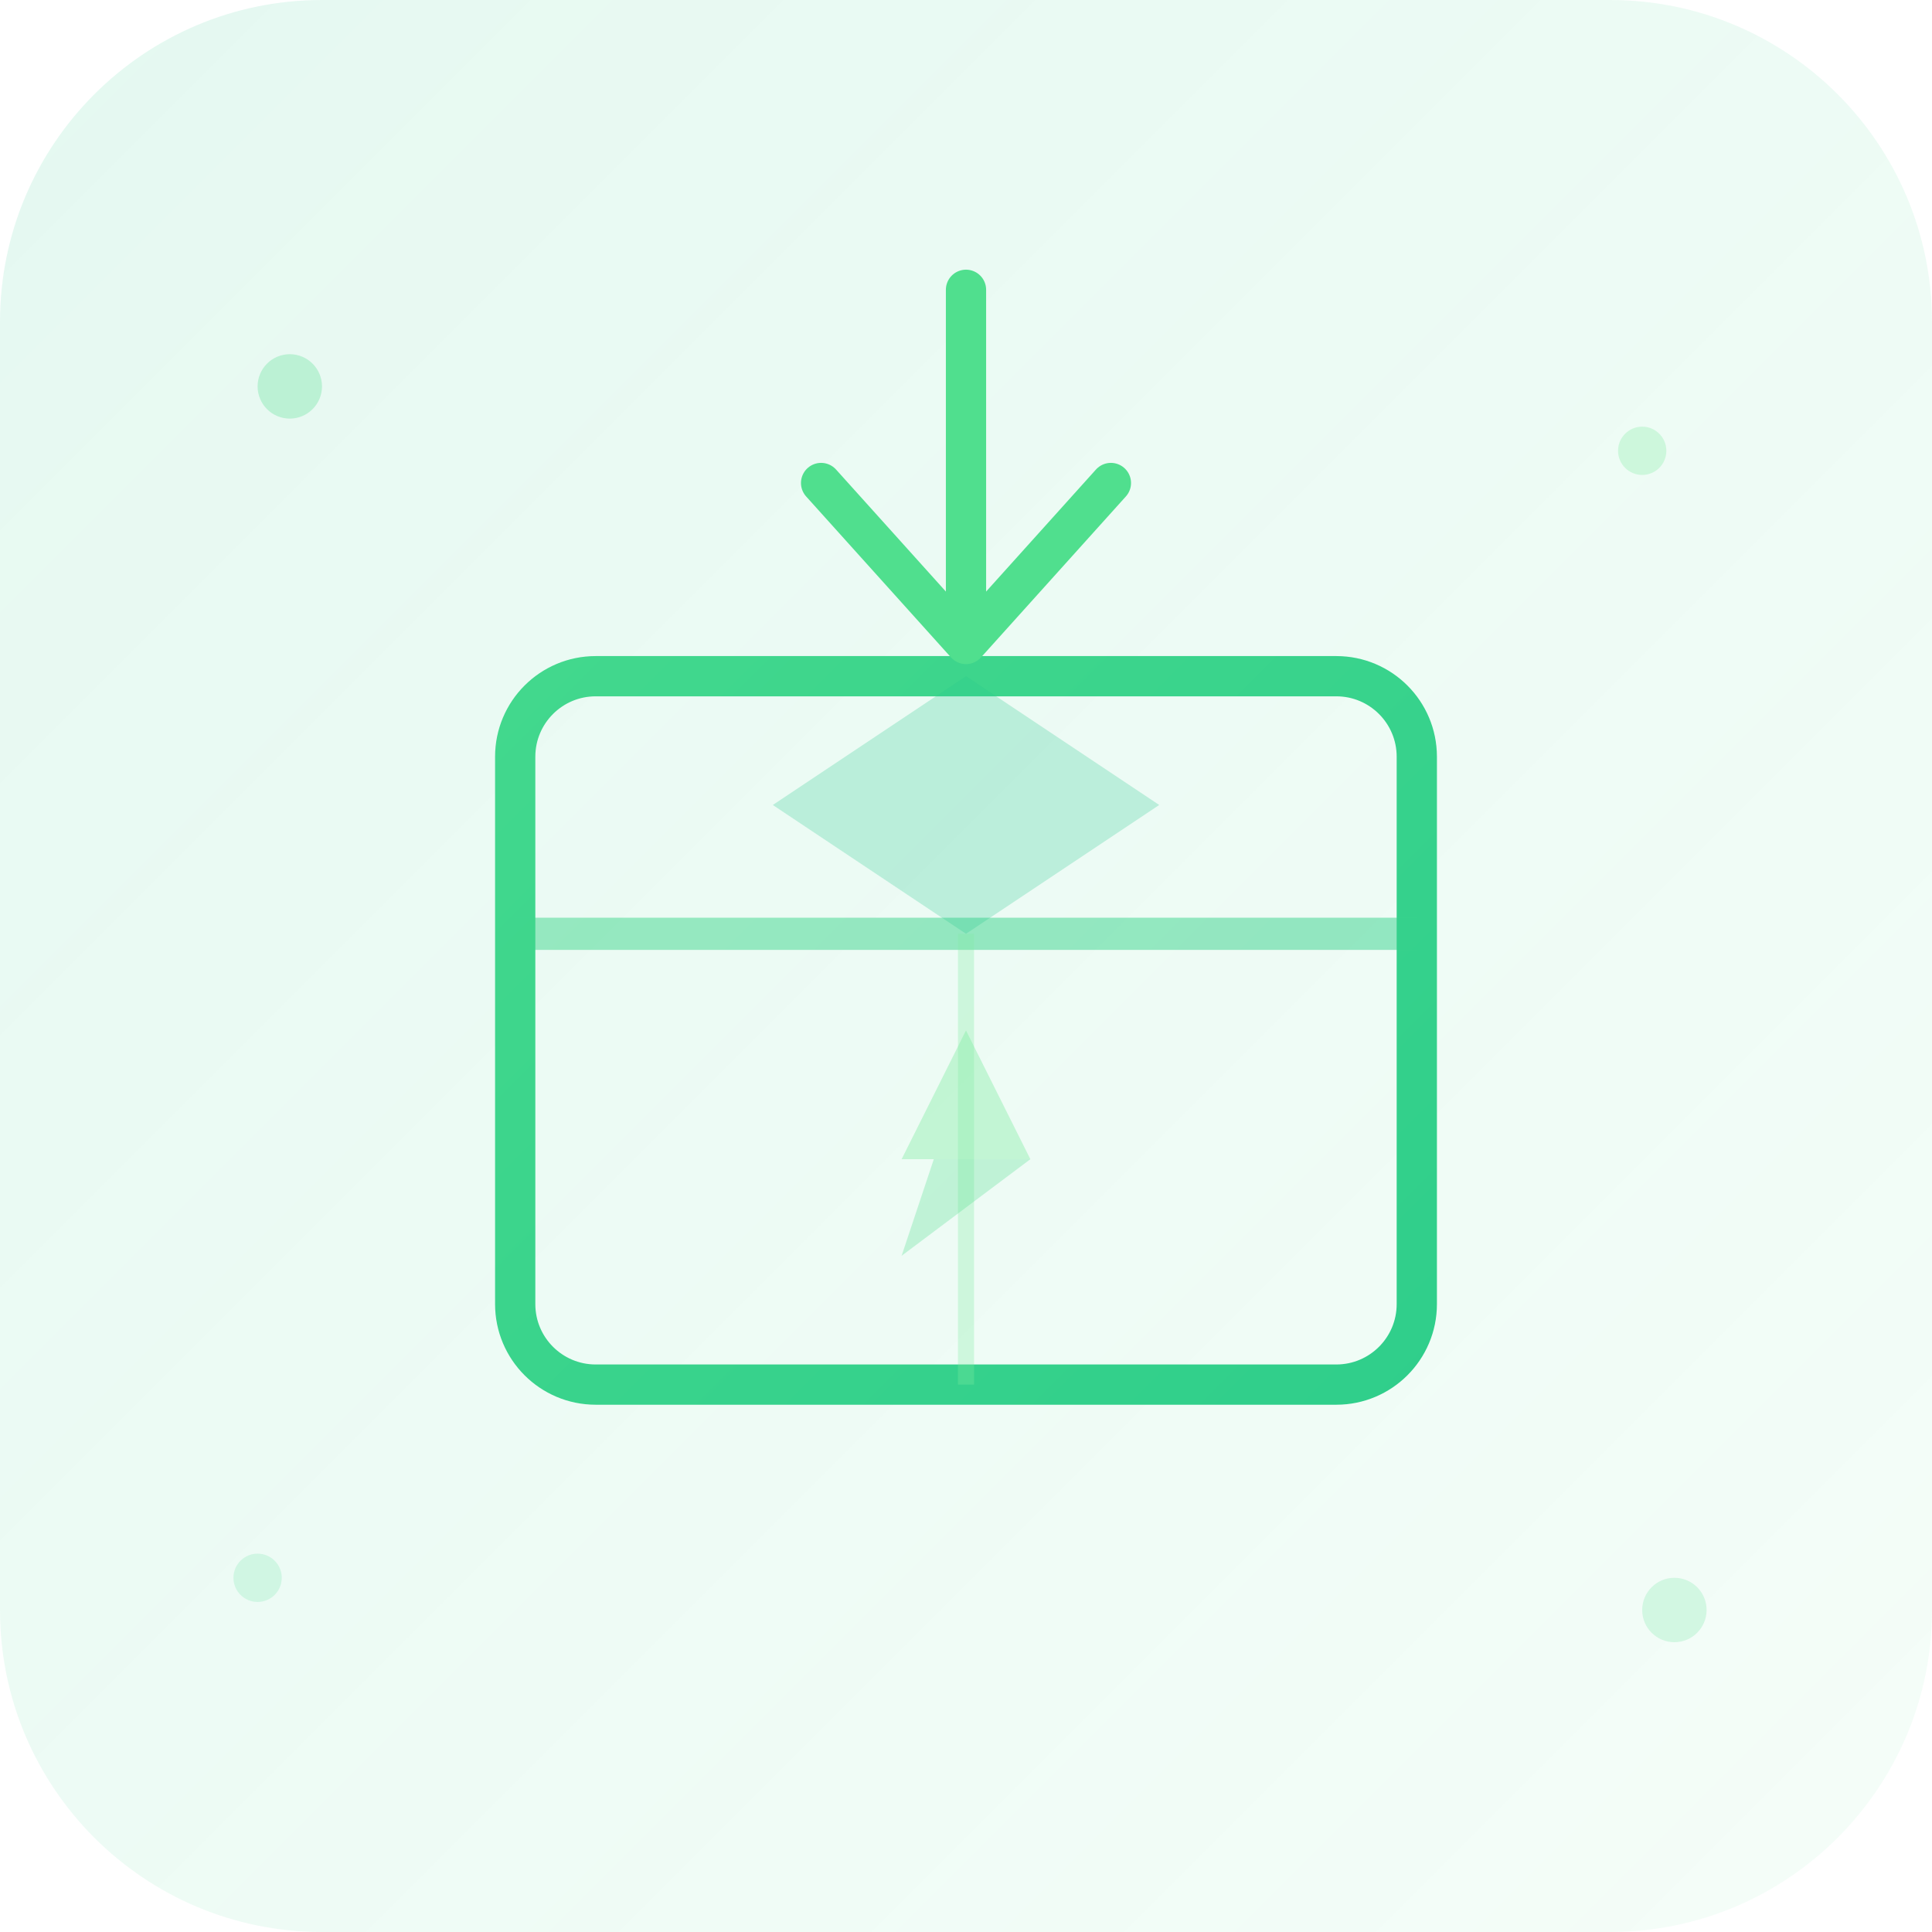
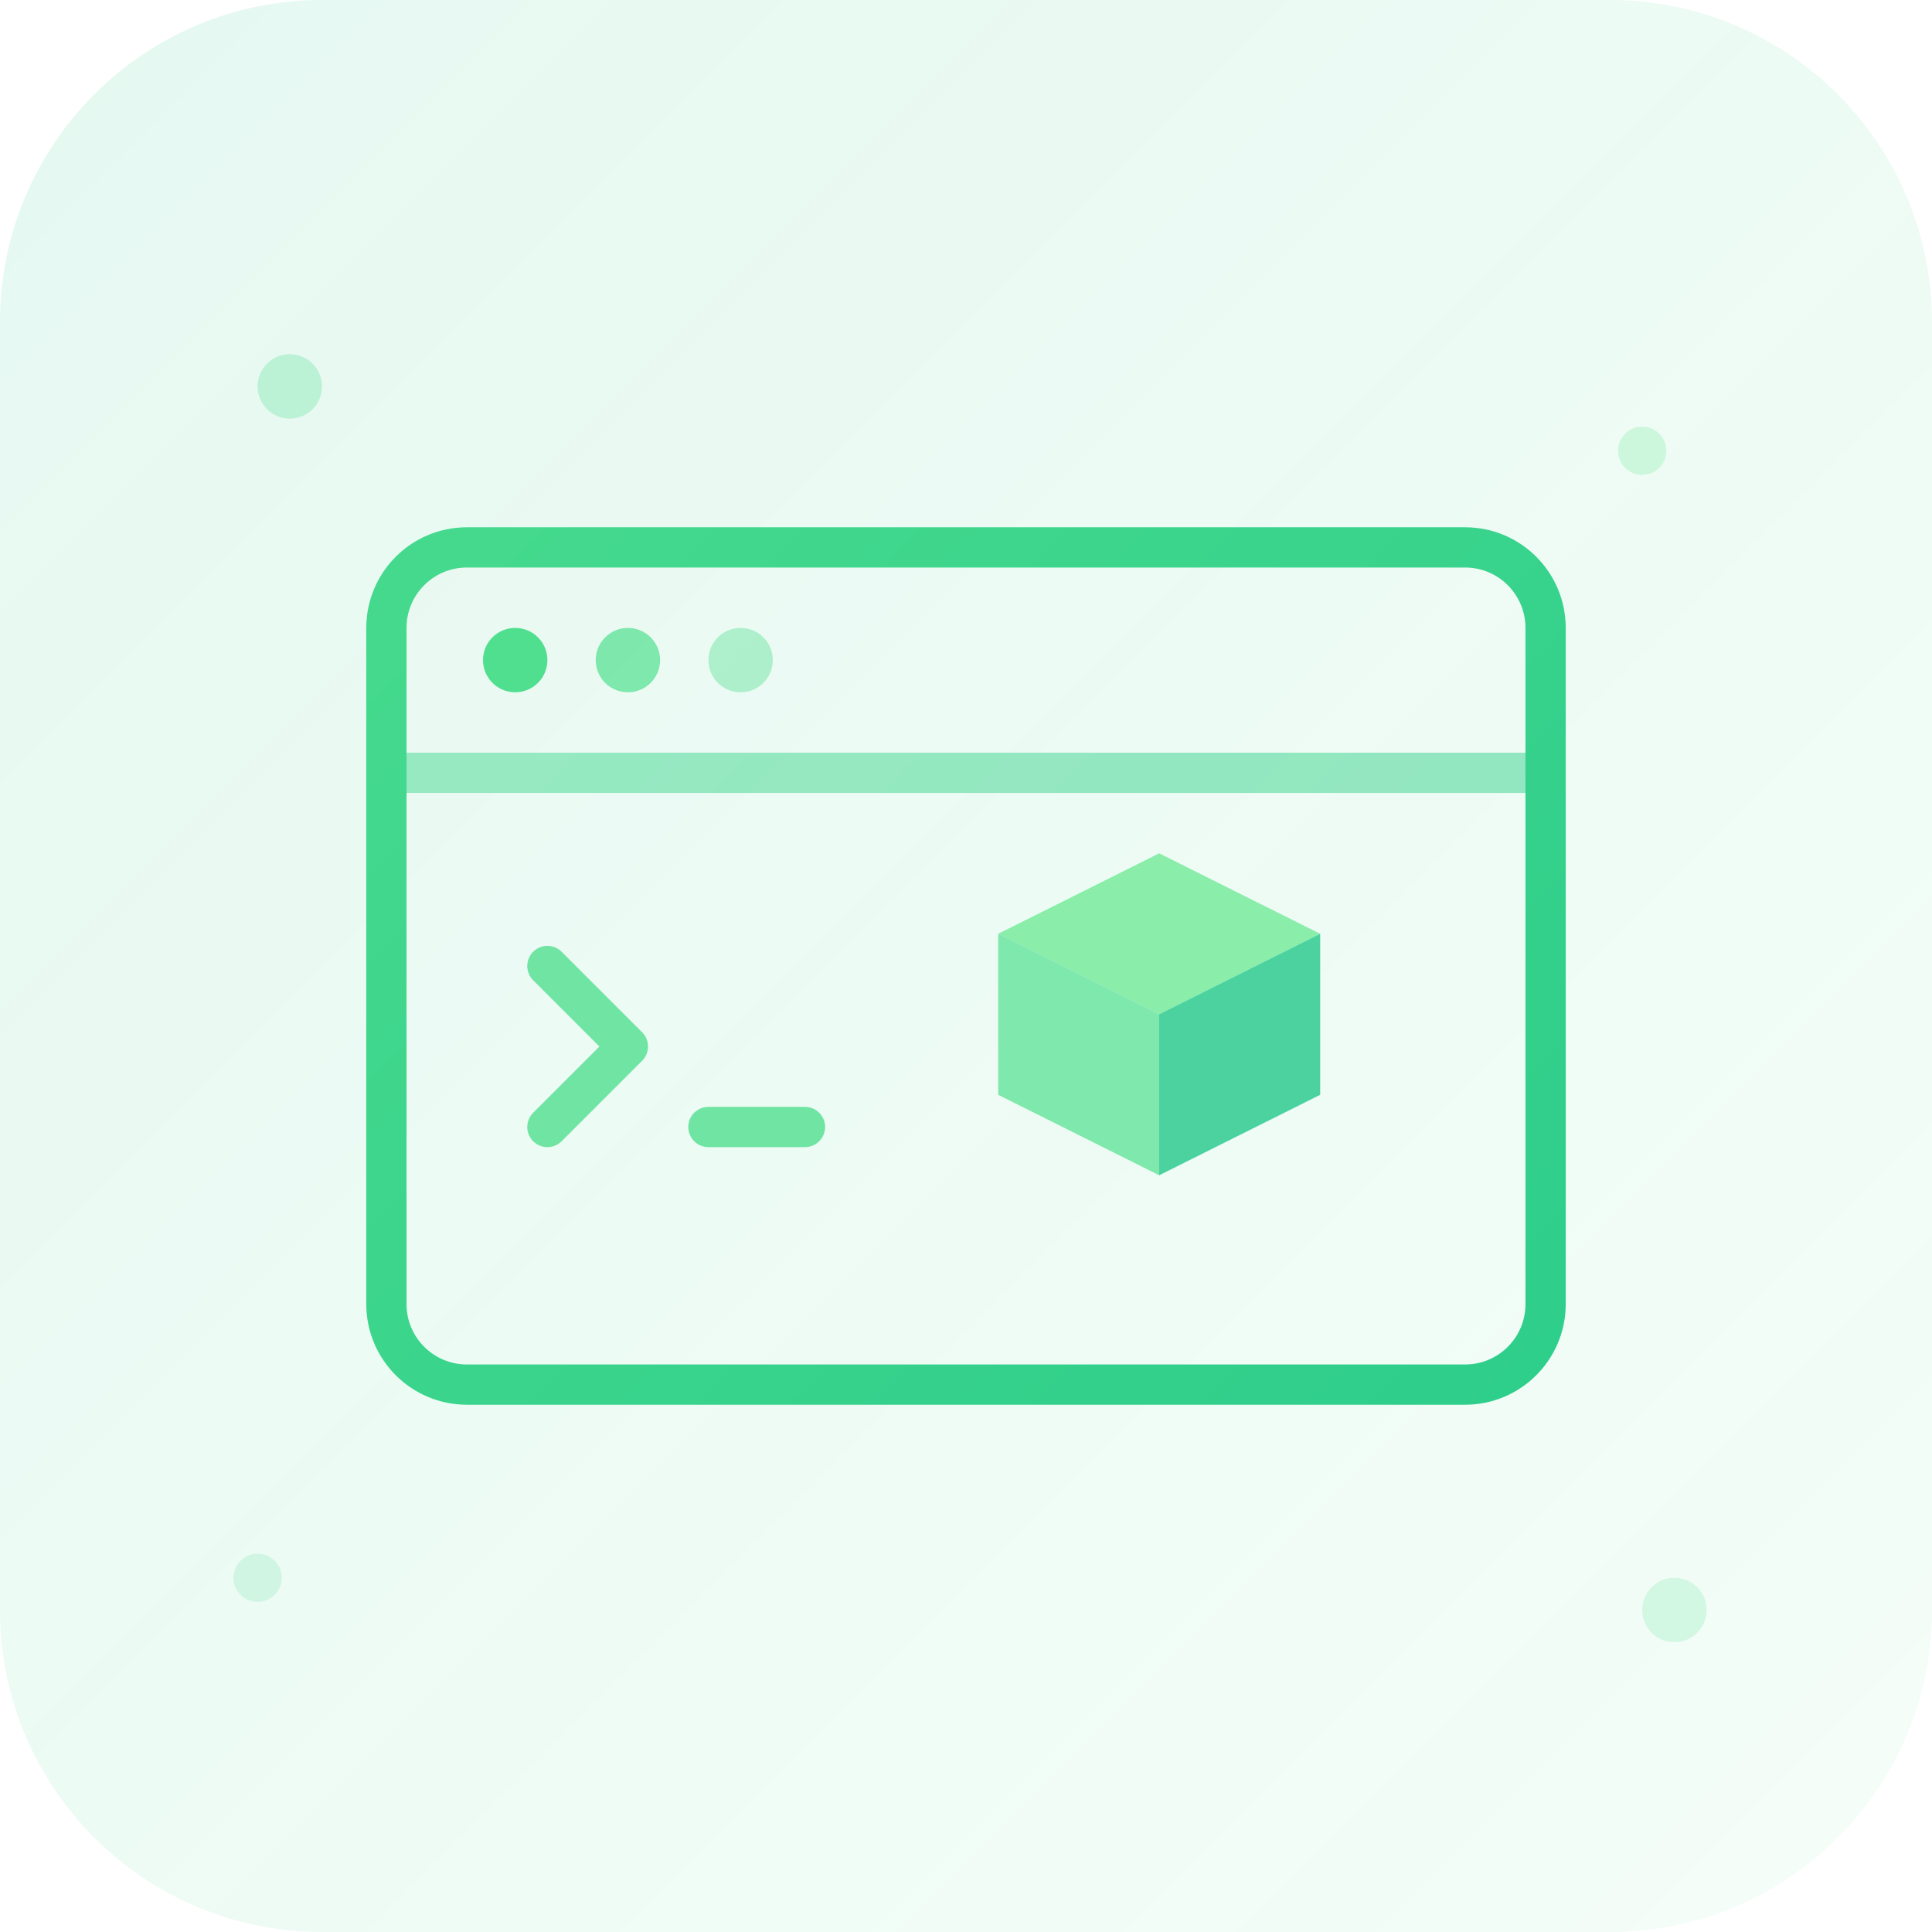
<svg xmlns="http://www.w3.org/2000/svg" fill="none" viewBox="0 0 120 120">
  <defs>
    <linearGradient id="a" x1="0" x2="120" y1="0" y2="120" gradientUnits="userSpaceOnUse">
      <stop offset="0%" stop-color="#23c88a" stop-opacity=".12" />
      <stop offset="100%" stop-color="#50df8e" stop-opacity=".06" />
    </linearGradient>
    <linearGradient id="b" x1="0" x2="120" y1="0" y2="120" gradientUnits="userSpaceOnUse">
      <stop offset="0%" stop-color="#50df8e" />
      <stop offset="100%" stop-color="#23c88a" />
    </linearGradient>
  </defs>
  <rect width="120" height="120" fill="url(#a)" rx="20" />
-   <rect width="56" height="44" x="32" y="42" stroke="url(#b)" stroke-width="2.5" rx="5" />
-   <path stroke="url(#b)" stroke-width="2" d="M32 58h56" opacity=".5" />
-   <path fill="#23c88a" d="m60 42-12 8 12 8 12-8Z" opacity=".25" />
-   <path stroke="#7feca2" d="M60 58v28" opacity=".3" />
-   <path stroke="#50df8e" stroke-linecap="round" stroke-width="2.5" d="M60 18v20" />
-   <path stroke="#50df8e" stroke-linecap="round" stroke-linejoin="round" stroke-width="2.5" d="m51 30 9 10 9-10" />
-   <path fill="#7feca2" d="m60 64-4 8h8z" opacity=".4" />
-   <path fill="#50df8e" d="m58 72-2 6 8-6z" opacity=".3" />
  <circle cx="18" cy="24" r="2" fill="#50df8e" opacity=".3" />
  <circle cx="102" cy="28" r="1.5" fill="#7feca2" opacity=".3" />
  <circle cx="16" cy="98" r="1.5" fill="#5ae39c" opacity=".2" />
  <circle cx="104" cy="100" r="2" fill="#50df8e" opacity=".2" />
+   <rect width="72" height="52" x="24" y="34" rx="5" stroke="url(#b)" stroke-width="2.5" />
+   <path stroke="url(#b)" stroke-width="2.5" d="M24 48h72" opacity=".5" />
+   <circle cx="32" cy="41" r="2" fill="#50df8e" />
+   <circle cx="39" cy="41" r="2" fill="#50df8e" opacity=".7" />
+   <circle cx="46" cy="41" r="2" fill="#50df8e" opacity=".4" />
+   <path stroke="#50df8e" stroke-linecap="round" stroke-linejoin="round" stroke-width="2.5" d="M34 60l5 5-5 5" opacity=".8" />
+   <path stroke="#50df8e" stroke-linecap="round" stroke-width="2.5" d="M44 70h6" opacity=".8" />
+   <path fill="#7feca2" d="M62 58l10-5 10 5-10 5z" opacity=".9" />
+   <path fill="#50df8e" d="M62 58v10l10 5V63z" opacity=".7" />
+   <path fill="#23c88a" d="M72 63l10-5v10l-10 5z" opacity=".8" />
</svg>
